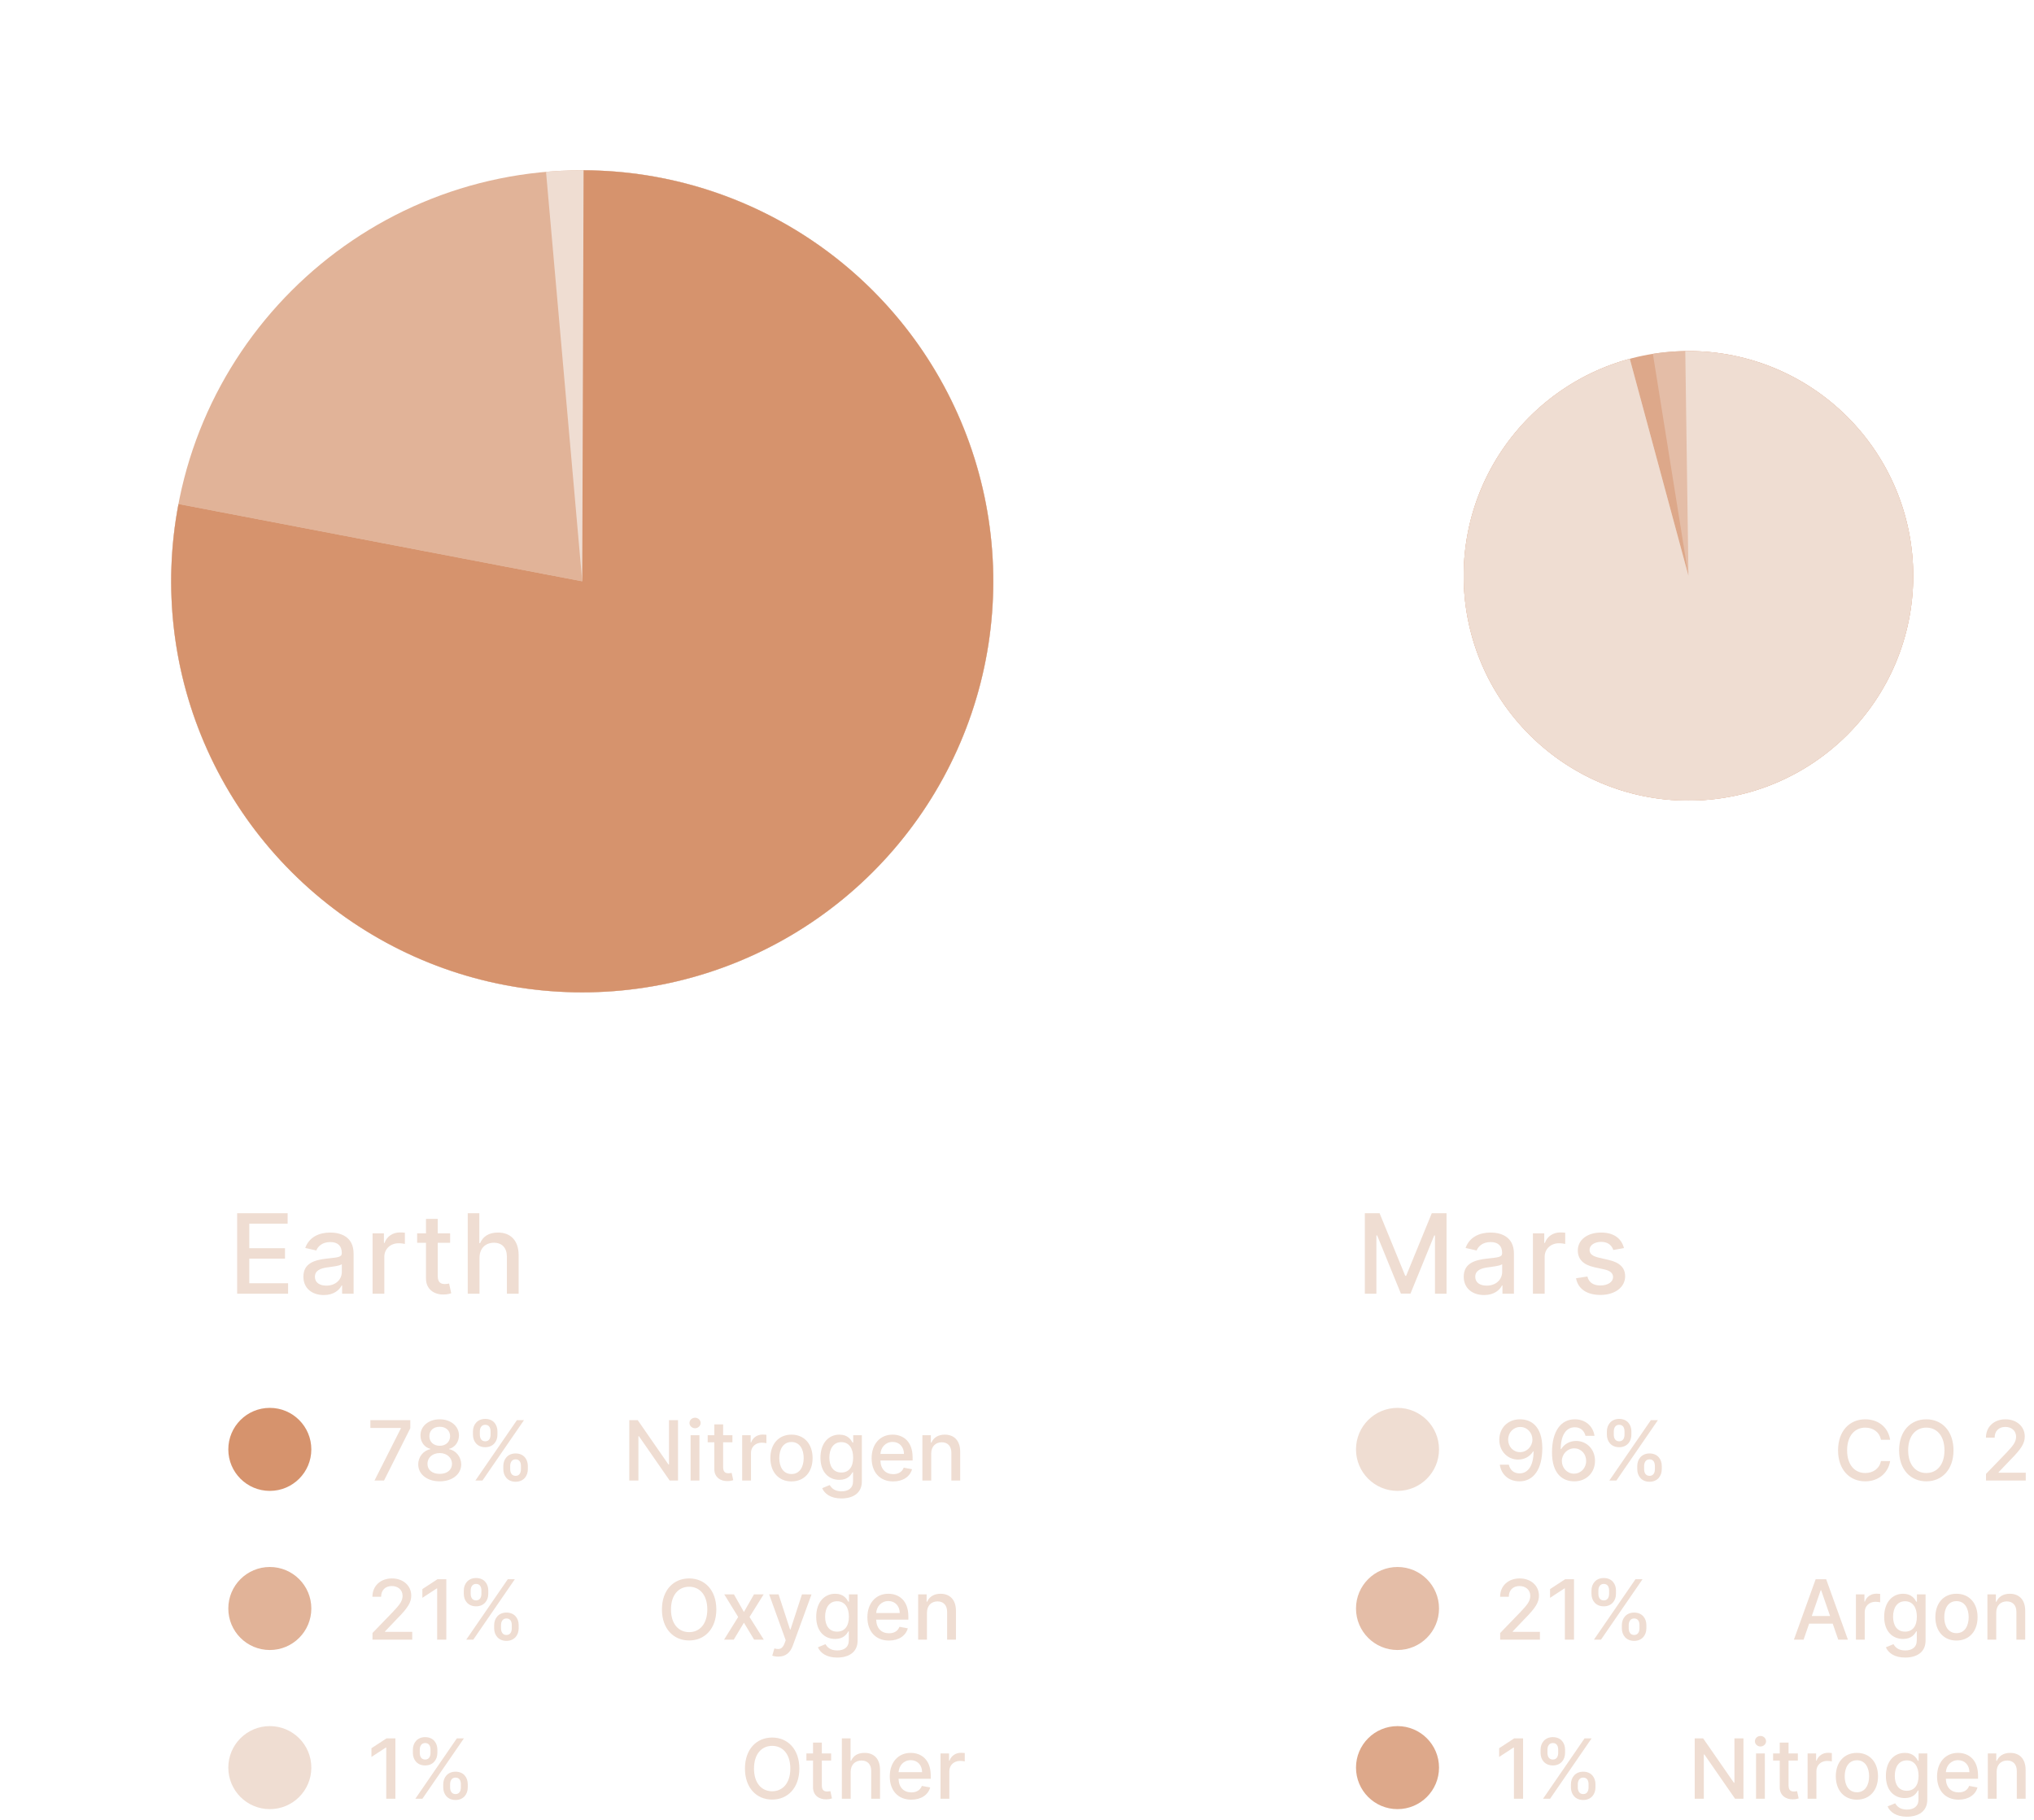
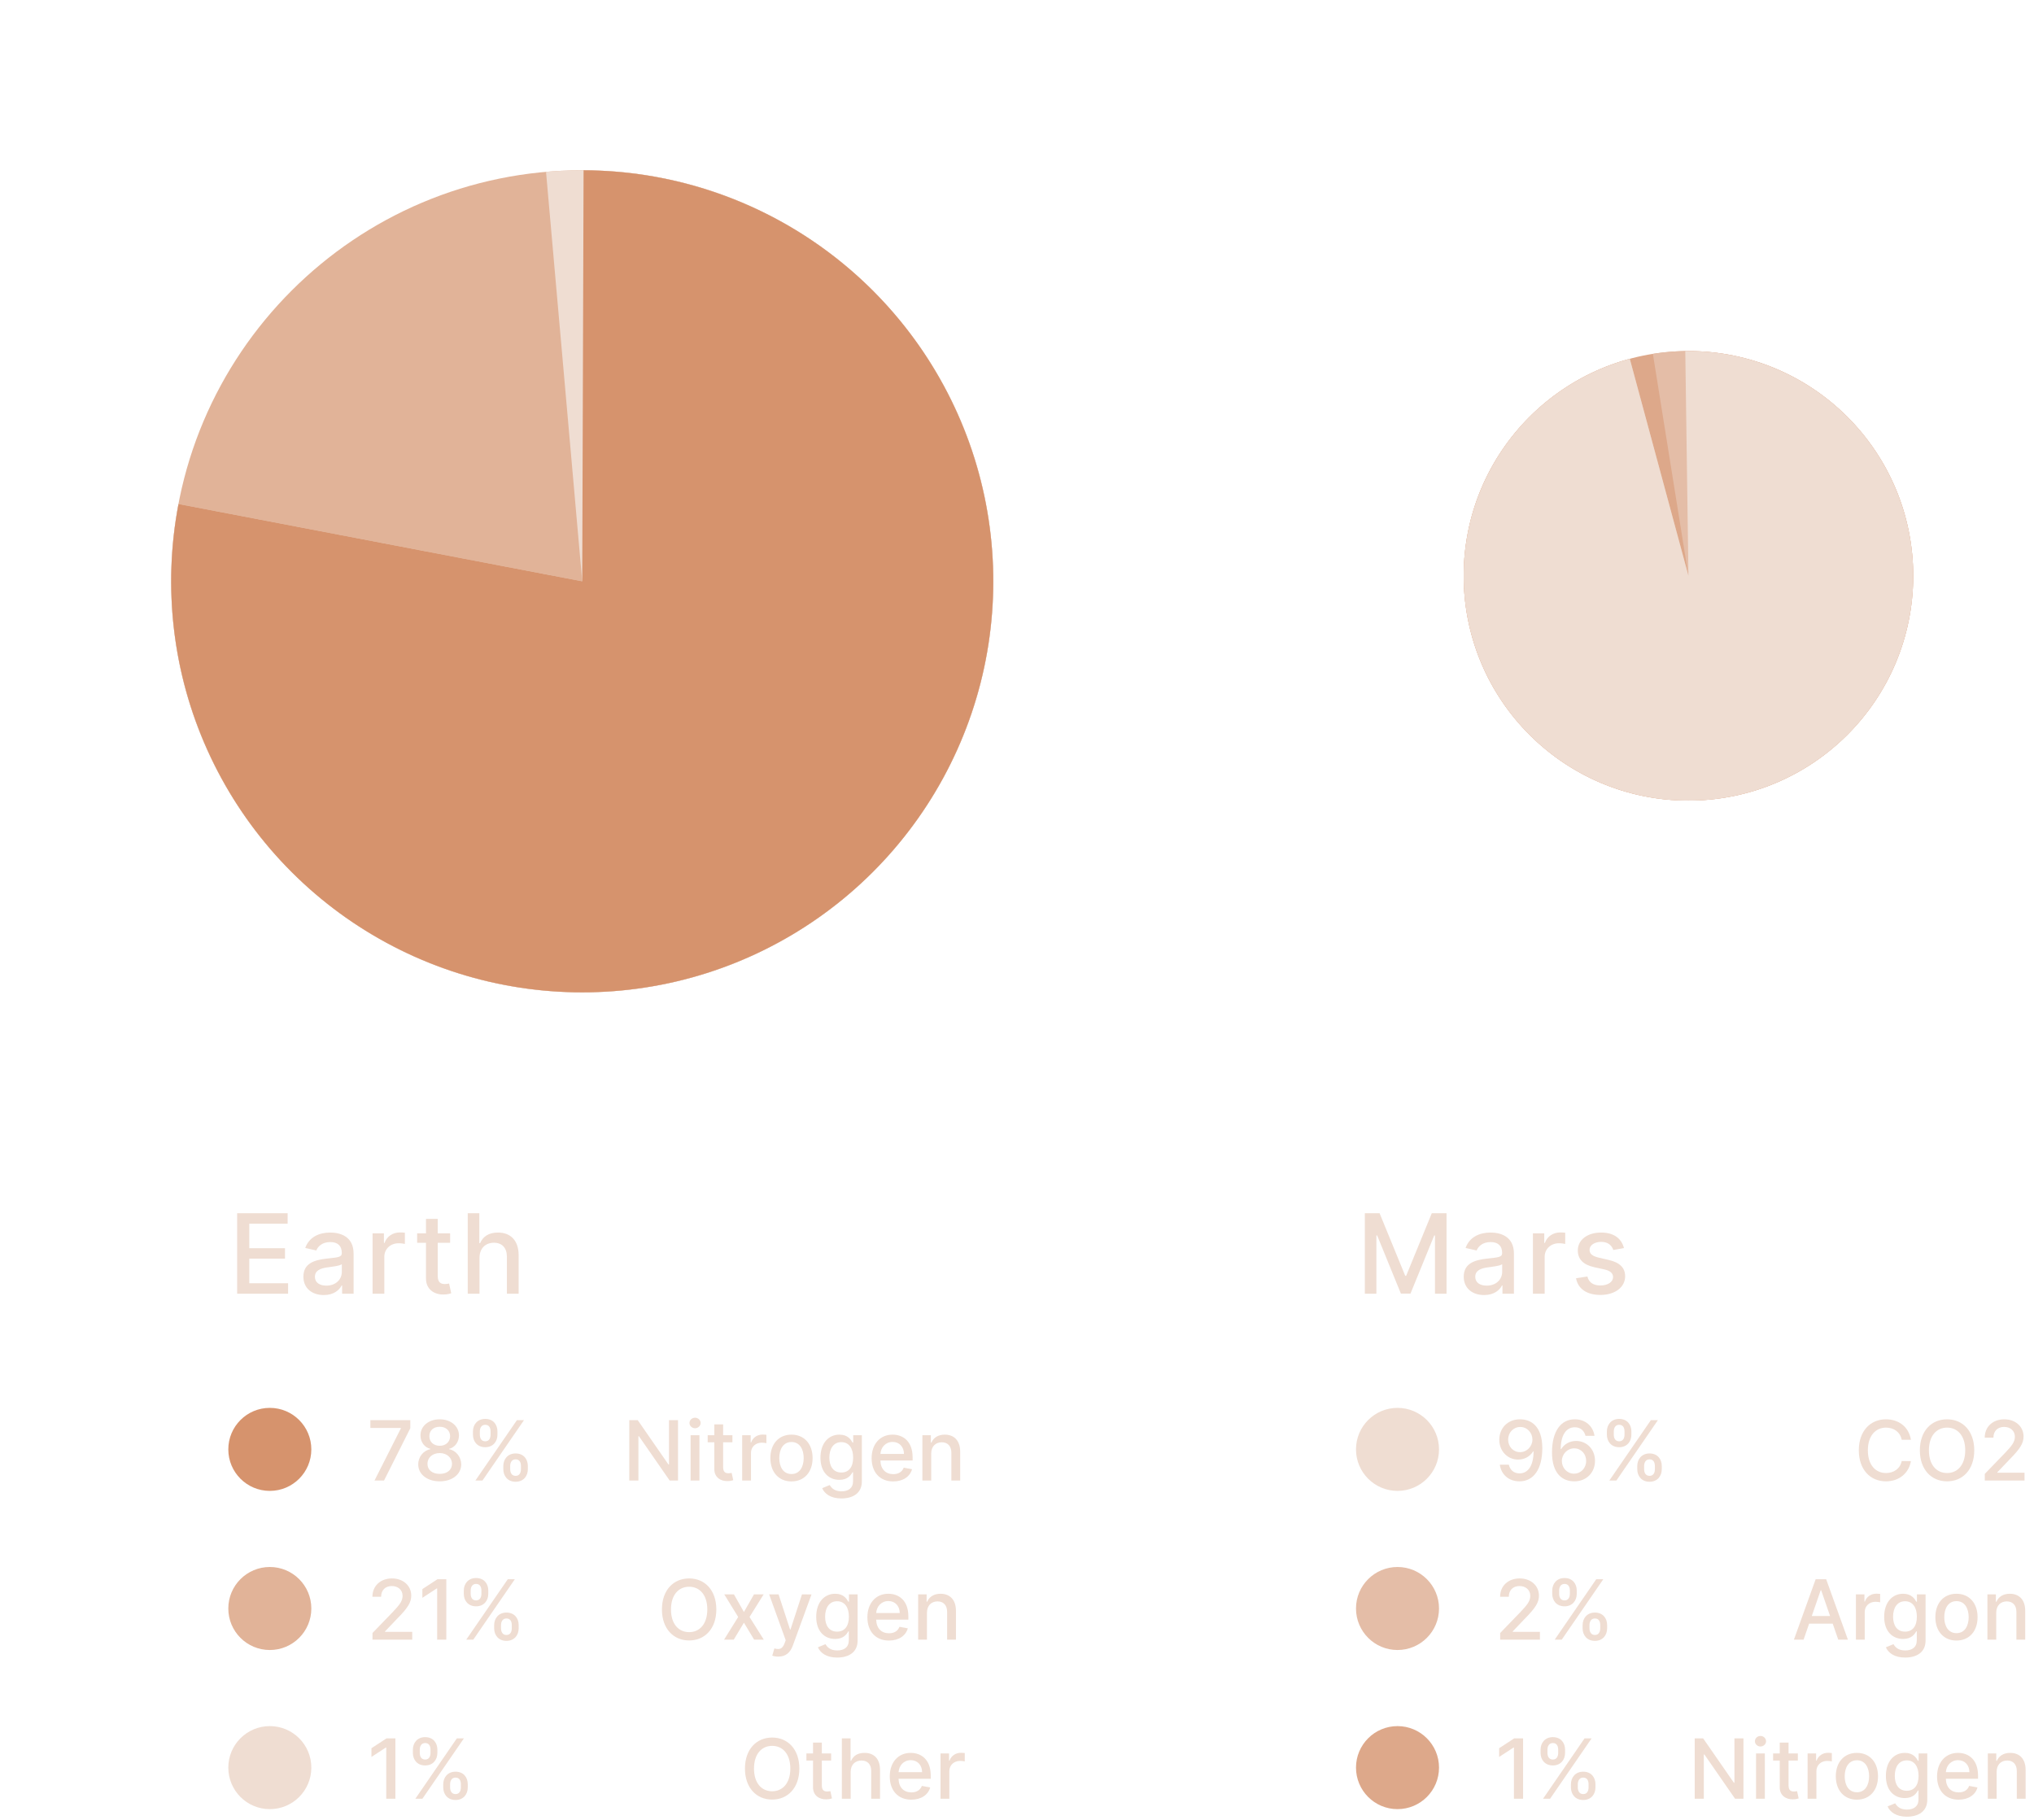
<svg xmlns="http://www.w3.org/2000/svg" width="294" height="263" viewBox="0 0 294 263" fill="none">
  <circle cx="84.157" cy="84.025" r="59.415" fill="#E1B398" />
  <path d="M25.802 72.852C23.46 85.084 25.021 97.742 30.264 109.039C35.507 120.335 44.167 129.699 55.021 135.806C65.874 141.913 78.373 144.455 90.75 143.074C103.127 141.692 114.757 136.456 123.996 128.105C133.236 119.755 139.617 108.712 142.24 96.537C144.863 84.362 143.593 71.671 138.611 60.258C133.629 48.843 125.186 39.283 114.476 32.928C103.766 26.573 91.329 23.744 78.924 24.841L84.157 84.025L25.802 72.852Z" fill="#EFDDD2" />
  <path d="M25.802 72.852C23.504 84.856 24.963 97.277 29.982 108.421C35 119.565 43.333 128.891 53.844 135.126C64.356 141.362 76.535 144.204 88.721 143.265C100.907 142.326 112.506 137.652 121.939 129.88C131.372 122.109 138.178 111.617 141.43 99.835C144.682 88.054 144.222 75.556 140.112 64.046C136.002 52.536 128.443 42.573 118.464 35.516C108.486 28.459 96.573 24.651 84.352 24.611L84.157 84.025L25.802 72.852Z" fill="#D6936D" />
  <circle cx="244.052" cy="83.233" r="32.49" fill="#DDA88A" />
  <path d="M235.575 51.869C227.4 54.079 220.41 59.393 216.096 66.681C211.781 73.968 210.482 82.653 212.476 90.883C214.47 99.114 219.6 106.241 226.771 110.746C233.943 115.251 242.59 116.777 250.87 115C259.151 113.223 266.41 108.283 271.102 101.232C275.793 94.181 277.546 85.577 275.987 77.253C274.428 68.928 269.681 61.542 262.756 56.667C255.831 51.791 247.276 49.813 238.913 51.153L244.053 83.233L235.575 51.869Z" fill="#E4BDA7" />
  <path d="M235.575 51.869C227.596 54.026 220.739 59.142 216.4 66.178C212.061 73.213 210.566 81.637 212.22 89.736C213.875 97.834 218.553 104.998 225.304 109.768C232.054 114.537 240.369 116.555 248.555 115.41C256.741 114.264 264.183 110.042 269.365 103.602C274.547 97.163 277.08 88.99 276.447 80.749C275.815 72.507 272.066 64.816 265.962 59.242C259.859 53.669 251.86 50.63 243.595 50.747L244.053 83.233L235.575 51.869Z" fill="#EFDDD2" />
  <path d="M34.278 187H41.642V185.489H36.034V181.926H41.193V180.42H36.034V176.875H41.574V175.364H34.278V187ZM46.802 187.193C48.246 187.193 49.058 186.46 49.382 185.807H49.45V187H51.109V181.205C51.109 178.665 49.109 178.159 47.723 178.159C46.143 178.159 44.689 178.795 44.121 180.386L45.717 180.75C45.967 180.131 46.604 179.534 47.746 179.534C48.842 179.534 49.405 180.108 49.405 181.097V181.136C49.405 181.756 48.768 181.744 47.2 181.926C45.547 182.119 43.854 182.551 43.854 184.534C43.854 186.25 45.143 187.193 46.802 187.193ZM47.172 185.83C46.212 185.83 45.518 185.398 45.518 184.557C45.518 183.648 46.325 183.324 47.308 183.193C47.859 183.119 49.166 182.972 49.41 182.727V183.852C49.41 184.886 48.587 185.83 47.172 185.83ZM53.852 187H55.551V181.67C55.551 180.528 56.432 179.705 57.636 179.705C57.988 179.705 58.386 179.767 58.523 179.807V178.182C58.352 178.159 58.017 178.142 57.801 178.142C56.778 178.142 55.903 178.722 55.585 179.659H55.494V178.273H53.852V187ZM65.062 178.273H63.272V176.182H61.574V178.273H60.295V179.636H61.574V184.79C61.568 186.375 62.778 187.142 64.119 187.114C64.659 187.108 65.022 187.006 65.221 186.932L64.914 185.528C64.801 185.551 64.591 185.602 64.318 185.602C63.767 185.602 63.272 185.42 63.272 184.438V179.636H65.062V178.273ZM69.308 181.818C69.308 180.426 70.189 179.631 71.399 179.631C72.569 179.631 73.268 180.375 73.268 181.653V187H74.967V181.449C74.967 179.273 73.774 178.159 71.978 178.159C70.62 178.159 69.802 178.75 69.393 179.693H69.285V175.364H67.609V187H69.308V181.818Z" fill="#EFDDD2" />
  <circle cx="39" cy="209.5" r="6" fill="#D6936D" />
  <path d="M54.133 214H55.51L59.307 206.44V205.273H53.537V206.402H57.943V206.466L54.133 214ZM63.562 214.119C65.377 214.119 66.66 213.088 66.668 211.673C66.66 210.574 65.888 209.649 64.913 209.474V209.423C65.761 209.219 66.336 208.422 66.344 207.48C66.336 206.146 65.16 205.153 63.562 205.153C61.947 205.153 60.771 206.146 60.779 207.48C60.771 208.418 61.346 209.219 62.211 209.423V209.474C61.218 209.649 60.447 210.574 60.455 211.673C60.447 213.088 61.729 214.119 63.562 214.119ZM63.562 213.041C62.471 213.041 61.781 212.462 61.789 211.588C61.781 210.68 62.531 210.033 63.562 210.033C64.576 210.033 65.326 210.68 65.335 211.588C65.326 212.462 64.64 213.041 63.562 213.041ZM63.562 208.98C62.68 208.98 62.053 208.422 62.062 207.591C62.053 206.773 62.658 206.232 63.562 206.232C64.448 206.232 65.053 206.773 65.062 207.591C65.053 208.422 64.431 208.98 63.562 208.98ZM72.75 212.364C72.755 213.348 73.373 214.179 74.527 214.179C75.669 214.179 76.296 213.348 76.296 212.364V211.903C76.296 210.915 75.686 210.088 74.527 210.088C73.39 210.088 72.755 210.919 72.75 211.903V212.364ZM68.361 207.369C68.361 208.354 68.983 209.185 70.138 209.185C71.276 209.185 71.907 208.358 71.902 207.369L71.902 206.909C71.907 205.92 71.293 205.094 70.138 205.094C69.005 205.094 68.361 205.92 68.361 206.909V207.369ZM68.719 214H69.738L75.738 205.273H74.719L68.719 214ZM73.743 211.903C73.748 211.413 73.961 210.94 74.527 210.94C75.115 210.94 75.299 211.413 75.299 211.903V212.364C75.299 212.854 75.098 213.327 74.527 213.327C73.948 213.327 73.748 212.849 73.743 212.364V211.903ZM69.358 206.909C69.358 206.423 69.571 205.946 70.138 205.946C70.726 205.946 70.909 206.419 70.909 206.909L70.909 207.369C70.909 207.859 70.709 208.332 70.138 208.332C69.559 208.332 69.358 207.859 69.358 207.369L69.358 206.909Z" fill="#EFDDD2" />
  <path d="M98.003 205.273H96.699L96.699 211.682H96.618L92.178 205.273H90.959L90.959 214H92.276V207.599H92.356L96.793 214H98.003L98.003 205.273ZM99.821 214H101.096L101.096 207.455H99.821L99.821 214ZM100.465 206.445C100.904 206.445 101.27 206.104 101.27 205.686C101.27 205.268 100.904 204.923 100.465 204.923C100.022 204.923 99.659 205.268 99.659 205.686C99.659 206.104 100.022 206.445 100.465 206.445ZM105.865 207.455H104.523L104.523 205.886H103.249L103.249 207.455H102.29V208.477H103.249V212.342C103.244 213.531 104.152 214.107 105.158 214.085C105.562 214.081 105.835 214.004 105.984 213.949L105.754 212.896C105.669 212.913 105.511 212.952 105.307 212.952C104.893 212.952 104.523 212.815 104.523 212.078V208.477H105.865V207.455ZM107.275 214H108.549L108.549 210.003C108.549 209.146 109.209 208.528 110.113 208.528C110.377 208.528 110.675 208.575 110.777 208.605V207.386C110.65 207.369 110.398 207.357 110.236 207.357C109.469 207.357 108.813 207.791 108.574 208.494H108.506V207.455H107.275L107.275 214ZM114.403 214.132C116.248 214.132 117.454 212.781 117.454 210.757C117.454 208.72 116.248 207.369 114.403 207.369C112.558 207.369 111.352 208.72 111.352 210.757C111.352 212.781 112.558 214.132 114.403 214.132ZM114.407 213.063C113.201 213.063 112.638 212.01 112.638 210.753C112.638 209.5 113.201 208.435 114.407 208.435C115.604 208.435 116.167 209.5 116.167 210.753C116.167 212.01 115.604 213.063 114.407 213.063ZM121.62 216.591C123.287 216.591 124.574 215.828 124.574 214.145L124.574 207.455H123.325L123.325 208.516H123.231C123.005 208.111 122.554 207.369 121.335 207.369C119.754 207.369 118.591 208.618 118.591 210.702C118.591 212.79 119.779 213.902 121.326 213.902C122.528 213.902 122.993 213.224 123.223 212.807H123.304V214.094C123.304 215.121 122.6 215.564 121.633 215.564C120.572 215.564 120.159 215.031 119.933 214.656L118.838 215.108C119.183 215.909 120.056 216.591 121.62 216.591ZM121.608 212.845C120.47 212.845 119.877 211.972 119.877 210.685C119.877 209.428 120.457 208.452 121.608 208.452C122.72 208.452 123.316 209.359 123.316 210.685C123.316 212.036 122.707 212.845 121.608 212.845ZM129.103 214.132C130.531 214.132 131.541 213.429 131.831 212.364L130.625 212.146C130.395 212.764 129.841 213.08 129.116 213.08C128.025 213.08 127.292 212.372 127.258 211.111H131.912V210.659C131.912 208.294 130.497 207.369 129.014 207.369C127.19 207.369 125.988 208.759 125.988 210.77C125.988 212.803 127.173 214.132 129.103 214.132ZM127.262 210.156C127.314 209.227 127.987 208.422 129.022 208.422C130.011 208.422 130.659 209.155 130.663 210.156H127.262ZM134.599 210.114C134.599 209.07 135.239 208.473 136.125 208.473C136.99 208.473 137.514 209.04 137.514 209.99L137.514 214H138.788L138.788 209.837C138.788 208.217 137.898 207.369 136.56 207.369C135.575 207.369 134.932 207.825 134.629 208.52H134.548V207.455H133.325L133.325 214H134.599L134.599 210.114Z" fill="#EFDDD2" />
  <circle cx="39" cy="232.5" r="6" fill="#E1B398" />
  <path d="M53.84 237H59.584V235.871H55.655V235.807L57.389 233.991C58.987 232.376 59.443 231.605 59.443 230.629C59.443 229.227 58.301 228.153 56.656 228.153C55.024 228.153 53.831 229.21 53.831 230.804H55.088C55.084 229.866 55.689 229.253 56.631 229.253C57.517 229.253 58.19 229.798 58.19 230.668C58.19 231.439 57.73 231.993 56.793 232.986L53.84 236.045V237ZM64.51 228.273H63.227L61.05 229.696L61.05 230.957L63.138 229.594H63.189L63.189 237H64.51L64.51 228.273ZM71.426 235.364C71.43 236.348 72.048 237.179 73.203 237.179C74.345 237.179 74.972 236.348 74.972 235.364V234.903C74.972 233.915 74.362 233.088 73.203 233.088C72.065 233.088 71.43 233.919 71.426 234.903V235.364ZM67.037 230.369C67.037 231.354 67.659 232.185 68.814 232.185C69.952 232.185 70.582 231.358 70.578 230.369L70.578 229.909C70.582 228.92 69.969 228.094 68.814 228.094C67.68 228.094 67.037 228.92 67.037 229.909V230.369ZM67.395 237H68.413L74.413 228.273H73.395L67.395 237ZM72.419 234.903C72.423 234.413 72.636 233.94 73.203 233.94C73.791 233.94 73.974 234.413 73.974 234.903V235.364C73.974 235.854 73.774 236.327 73.203 236.327C72.624 236.327 72.423 235.849 72.419 235.364V234.903ZM68.034 229.909C68.034 229.423 68.247 228.946 68.814 228.946C69.402 228.946 69.585 229.419 69.585 229.909L69.585 230.369C69.585 230.859 69.385 231.332 68.814 231.332C68.234 231.332 68.034 230.859 68.034 230.369V229.909Z" fill="#EFDDD2" />
  <path d="M103.54 232.636C103.54 229.845 101.869 228.153 99.611 228.153C97.344 228.153 95.678 229.845 95.678 232.636C95.678 235.423 97.344 237.119 99.611 237.119C101.869 237.119 103.54 235.428 103.54 232.636ZM102.236 232.636C102.236 234.763 101.111 235.918 99.611 235.918C98.106 235.918 96.986 234.763 96.986 232.636C96.986 230.51 98.106 229.355 99.611 229.355C101.111 229.355 102.236 230.51 102.236 232.636ZM106.085 230.455H104.687L106.699 233.727L104.662 237H106.059L107.529 234.554L109.004 237H110.397L108.339 233.727L110.38 230.455H108.987L107.529 233.003L106.085 230.455ZM112.494 239.455C113.547 239.455 114.211 238.905 114.591 237.874L117.297 230.467L115.92 230.455L114.262 235.534H114.194L112.537 230.455H111.173L113.568 237.085L113.41 237.52C113.086 238.389 112.63 238.462 111.931 238.27L111.625 239.314C111.778 239.382 112.11 239.455 112.494 239.455ZM121.007 239.591C122.673 239.591 123.96 238.828 123.96 237.145L123.96 230.455H122.712V231.516H122.618C122.392 231.111 121.94 230.369 120.722 230.369C119.141 230.369 117.977 231.618 117.977 233.702C117.977 235.79 119.166 236.902 120.713 236.902C121.915 236.902 122.379 236.224 122.609 235.807H122.69L122.69 237.094C122.69 238.121 121.987 238.564 121.02 238.564C119.959 238.564 119.545 238.031 119.32 237.656L118.224 238.108C118.57 238.909 119.443 239.591 121.007 239.591ZM120.994 235.845C119.857 235.845 119.264 234.972 119.264 233.685C119.264 232.428 119.844 231.452 120.994 231.452C122.107 231.452 122.703 232.359 122.703 233.685C122.703 235.036 122.094 235.845 120.994 235.845ZM128.49 237.132C129.918 237.132 130.928 236.429 131.217 235.364L130.011 235.146C129.781 235.764 129.227 236.08 128.503 236.08C127.412 236.08 126.679 235.372 126.645 234.111H131.298V233.659C131.298 231.294 129.884 230.369 128.401 230.369C126.577 230.369 125.375 231.759 125.375 233.77C125.375 235.803 126.56 237.132 128.49 237.132ZM126.649 233.156C126.7 232.227 127.374 231.422 128.409 231.422C129.398 231.422 130.045 232.155 130.05 233.156H126.649ZM133.986 233.114C133.986 232.07 134.625 231.473 135.512 231.473C136.377 231.473 136.901 232.04 136.901 232.99L136.901 237L138.175 237L138.175 232.837C138.175 231.217 137.284 230.369 135.946 230.369C134.962 230.369 134.319 230.825 134.016 231.52H133.935V230.455H132.712L132.712 237H133.986L133.986 233.114Z" fill="#EFDDD2" />
  <circle cx="39" cy="255.5" r="6" fill="#EFDDD2" />
  <path d="M57.151 251.273H55.868L53.69 252.696V253.957L55.778 252.594H55.83L55.83 260H57.151L57.151 251.273ZM64.067 258.364C64.071 259.348 64.689 260.179 65.844 260.179C66.986 260.179 67.612 259.348 67.612 258.364V257.903C67.612 256.915 67.003 256.088 65.844 256.088C64.706 256.088 64.071 256.919 64.067 257.903V258.364ZM59.678 253.369C59.678 254.354 60.3 255.185 61.455 255.185C62.592 255.185 63.223 254.358 63.219 253.369V252.909C63.223 251.92 62.609 251.094 61.455 251.094C60.321 251.094 59.678 251.92 59.678 252.909V253.369ZM60.035 260H61.054L67.054 251.273H66.035L60.035 260ZM65.06 257.903C65.064 257.413 65.277 256.94 65.844 256.94C66.432 256.94 66.615 257.413 66.615 257.903V258.364C66.615 258.854 66.415 259.327 65.844 259.327C65.264 259.327 65.064 258.849 65.06 258.364V257.903ZM60.675 252.909C60.675 252.423 60.888 251.946 61.455 251.946C62.043 251.946 62.226 252.419 62.226 252.909V253.369C62.226 253.859 62.026 254.332 61.455 254.332C60.875 254.332 60.675 253.859 60.675 253.369V252.909Z" fill="#EFDDD2" />
  <path d="M115.54 255.636C115.54 252.845 113.869 251.153 111.611 251.153C109.344 251.153 107.678 252.845 107.678 255.636C107.678 258.423 109.344 260.119 111.611 260.119C113.869 260.119 115.54 258.428 115.54 255.636ZM114.236 255.636C114.236 257.763 113.111 258.918 111.611 258.918C110.107 258.918 108.986 257.763 108.986 255.636C108.986 253.51 110.107 252.355 111.611 252.355C113.111 252.355 114.236 253.51 114.236 255.636ZM120.135 253.455H118.792L118.792 251.886H117.518L117.518 253.455H116.559V254.477H117.518V258.342C117.514 259.531 118.422 260.107 119.427 260.085C119.832 260.081 120.105 260.004 120.254 259.949L120.024 258.896C119.939 258.913 119.781 258.952 119.576 258.952C119.163 258.952 118.792 258.815 118.792 258.078V254.477H120.135V253.455ZM122.959 256.114C122.959 255.07 123.619 254.473 124.527 254.473C125.405 254.473 125.929 255.031 125.929 255.99L125.929 260H127.203L127.203 255.837C127.203 254.205 126.308 253.369 124.962 253.369C123.943 253.369 123.33 253.813 123.023 254.52H122.942L122.942 251.273H121.685L121.685 260H122.959L122.959 256.114ZM131.724 260.132C133.152 260.132 134.162 259.429 134.452 258.364L133.246 258.146C133.016 258.764 132.462 259.08 131.737 259.08C130.646 259.08 129.913 258.372 129.879 257.111H134.533V256.659C134.533 254.294 133.118 253.369 131.635 253.369C129.811 253.369 128.609 254.759 128.609 256.77C128.609 258.803 129.794 260.132 131.724 260.132ZM129.884 256.156C129.935 255.227 130.608 254.422 131.643 254.422C132.632 254.422 133.28 255.155 133.284 256.156H129.884ZM135.946 260H137.221L137.221 256.003C137.221 255.146 137.881 254.528 138.784 254.528C139.049 254.528 139.347 254.575 139.449 254.605V253.386C139.321 253.369 139.07 253.357 138.908 253.357C138.141 253.357 137.485 253.791 137.246 254.494H137.178V253.455H135.946L135.946 260Z" fill="#EFDDD2" />
  <path d="M197.278 175.364V187H198.949V178.574H199.057L202.489 186.983H203.875L207.307 178.58H207.415V187H209.085V175.364H206.955L203.25 184.409H203.114L199.409 175.364H197.278ZM214.521 187.193C215.964 187.193 216.777 186.46 217.101 185.807H217.169V187H218.828V181.205C218.828 178.665 216.828 178.159 215.442 178.159C213.862 178.159 212.408 178.795 211.839 180.386L213.436 180.75C213.686 180.131 214.322 179.534 215.464 179.534C216.561 179.534 217.123 180.108 217.123 181.097V181.136C217.123 181.756 216.487 181.744 214.919 181.926C213.266 182.119 211.572 182.551 211.572 184.534C211.572 186.25 212.862 187.193 214.521 187.193ZM214.891 185.83C213.93 185.83 213.237 185.398 213.237 184.557C213.237 183.648 214.044 183.324 215.027 183.193C215.578 183.119 216.885 182.972 217.129 182.727V183.852C217.129 184.886 216.305 185.83 214.891 185.83ZM221.571 187H223.27V181.67C223.27 180.528 224.15 179.705 225.355 179.705C225.707 179.705 226.105 179.767 226.241 179.807V178.182C226.071 178.159 225.736 178.142 225.52 178.142C224.497 178.142 223.622 178.722 223.304 179.659H223.213V178.273H221.571V187ZM234.731 180.403C234.379 179.045 233.316 178.159 231.43 178.159C229.458 178.159 228.061 179.199 228.061 180.744C228.061 181.983 228.811 182.807 230.447 183.17L231.924 183.494C232.765 183.682 233.157 184.057 233.157 184.602C233.157 185.278 232.436 185.807 231.322 185.807C230.305 185.807 229.652 185.369 229.447 184.511L227.805 184.761C228.089 186.307 229.373 187.176 231.333 187.176C233.441 187.176 234.902 186.057 234.902 184.477C234.902 183.244 234.118 182.483 232.515 182.114L231.129 181.795C230.169 181.568 229.754 181.244 229.76 180.653C229.754 179.983 230.481 179.506 231.447 179.506C232.504 179.506 232.993 180.091 233.191 180.676L234.731 180.403Z" fill="#EFDDD2" />
  <circle cx="202" cy="209.5" r="6" fill="#EFDDD2" />
  <path d="M219.741 205.153C217.909 205.136 216.712 206.453 216.712 208.107C216.716 209.773 217.922 210.974 219.435 210.974C220.359 210.974 221.152 210.523 221.599 209.79H221.668C221.663 211.797 220.909 212.969 219.631 212.969C218.795 212.969 218.259 212.457 218.088 211.712H216.788C216.98 213.122 218.071 214.119 219.631 214.119C221.659 214.119 222.929 212.376 222.929 209.321C222.925 206.134 221.297 205.166 219.741 205.153ZM219.746 206.261C220.756 206.261 221.501 207.118 221.501 208.077C221.506 209.048 220.717 209.901 219.72 209.901C218.719 209.901 217.994 209.099 217.99 208.089C217.99 207.075 218.744 206.261 219.746 206.261ZM227.515 214.119C229.339 214.136 230.549 212.824 230.545 211.149C230.549 209.479 229.335 208.281 227.822 208.281C226.902 208.281 226.105 208.724 225.657 209.462H225.593C225.598 207.48 226.348 206.304 227.626 206.304C228.466 206.304 228.994 206.815 229.173 207.54H230.473C230.272 206.159 229.186 205.153 227.626 205.153C225.598 205.153 224.332 206.896 224.332 209.93C224.328 213.143 225.964 214.107 227.515 214.119ZM227.511 213.011C226.497 213.011 225.755 212.159 225.755 211.179C225.76 210.203 226.535 209.351 227.541 209.351C228.538 209.351 229.271 210.156 229.267 211.166C229.271 212.197 228.508 213.011 227.511 213.011ZM236.653 212.364C236.657 213.348 237.275 214.179 238.43 214.179C239.572 214.179 240.198 213.348 240.198 212.364V211.903C240.198 210.915 239.589 210.088 238.43 210.088C237.292 210.088 236.657 210.919 236.653 211.903V212.364ZM232.263 207.369C232.263 208.354 232.886 209.185 234.04 209.185C235.178 209.185 235.809 208.358 235.805 207.369V206.909C235.809 205.92 235.195 205.094 234.04 205.094C232.907 205.094 232.263 205.92 232.263 206.909V207.369ZM232.621 214H233.64L239.64 205.273H238.621L232.621 214ZM237.646 211.903C237.65 211.413 237.863 210.94 238.43 210.94C239.018 210.94 239.201 211.413 239.201 211.903V212.364C239.201 212.854 239.001 213.327 238.43 213.327C237.85 213.327 237.65 212.849 237.646 212.364V211.903ZM233.261 206.909C233.261 206.423 233.474 205.946 234.04 205.946C234.629 205.946 234.812 206.419 234.812 206.909V207.369C234.812 207.859 234.612 208.332 234.04 208.332C233.461 208.332 233.261 207.859 233.261 207.369V206.909Z" fill="#EFDDD2" />
-   <path d="M273.207 208.111C272.909 206.244 271.447 205.153 269.602 205.153C267.344 205.153 265.678 206.845 265.678 209.636C265.678 212.428 267.335 214.119 269.602 214.119C271.52 214.119 272.922 212.918 273.207 211.192L271.878 211.188C271.652 212.304 270.714 212.918 269.611 212.918C268.115 212.918 266.986 211.771 266.986 209.636C266.986 207.518 268.111 206.355 269.615 206.355C270.727 206.355 271.661 206.982 271.878 208.111H273.207ZM282.364 209.636C282.364 206.845 280.694 205.153 278.435 205.153C276.168 205.153 274.502 206.845 274.502 209.636C274.502 212.423 276.168 214.119 278.435 214.119C280.694 214.119 282.364 212.428 282.364 209.636ZM281.06 209.636C281.06 211.763 279.935 212.918 278.435 212.918C276.931 212.918 275.81 211.763 275.81 209.636C275.81 207.51 276.931 206.355 278.435 206.355C279.935 206.355 281.06 207.51 281.06 209.636ZM287.062 214L292.806 214V212.871L288.877 212.871V212.807L290.612 210.991C292.21 209.376 292.666 208.605 292.666 207.629C292.666 206.227 291.524 205.153 289.879 205.153C288.247 205.153 287.054 206.21 287.054 207.804H288.311C288.306 206.866 288.912 206.253 289.853 206.253C290.74 206.253 291.413 206.798 291.413 207.668C291.413 208.439 290.953 208.993 290.015 209.986L287.062 213.045V214Z" fill="#EFDDD2" />
+   <path d="M276.207 208.111C275.909 206.244 274.447 205.153 272.602 205.153C270.344 205.153 268.678 206.845 268.678 209.636C268.678 212.428 270.335 214.119 272.602 214.119C274.52 214.119 275.922 212.918 276.207 211.192L274.878 211.188C274.652 212.304 273.714 212.918 272.611 212.918C271.115 212.918 269.986 211.771 269.986 209.636C269.986 207.518 271.111 206.355 272.615 206.355C273.727 206.355 274.661 206.982 274.878 208.111H276.207ZM285.364 209.636C285.364 206.845 283.694 205.153 281.435 205.153C279.168 205.153 277.502 206.845 277.502 209.636C277.502 212.423 279.168 214.119 281.435 214.119C283.694 214.119 285.364 212.428 285.364 209.636ZM284.06 209.636C284.06 211.763 282.935 212.918 281.435 212.918C279.931 212.918 278.81 211.763 278.81 209.636C278.81 207.51 279.931 206.355 281.435 206.355C282.935 206.355 284.06 207.51 284.06 209.636ZM286.886 214L292.631 214V212.871L288.702 212.871V212.807L290.436 210.991C292.034 209.376 292.49 208.605 292.49 207.629C292.49 206.227 291.348 205.153 289.703 205.153C288.071 205.153 286.878 206.21 286.878 207.804H288.135C288.131 206.866 288.736 206.253 289.678 206.253C290.564 206.253 291.237 206.798 291.237 207.668C291.237 208.439 290.777 208.993 289.839 209.986L286.886 213.045V214Z" fill="#EFDDD2" />
  <circle cx="202" cy="232.5" r="6" fill="#E4BDA7" />
-   <path d="M216.839 237H222.584V235.871H218.655V235.807L220.389 233.991C221.987 232.376 222.443 231.605 222.443 230.629C222.443 229.227 221.301 228.153 219.656 228.153C218.024 228.153 216.831 229.21 216.831 230.804H218.088C218.084 229.866 218.689 229.253 219.631 229.253C220.517 229.253 221.19 229.798 221.19 230.668C221.19 231.439 220.73 231.993 219.793 232.986L216.839 236.045V237ZM227.51 228.273H226.227L224.05 229.696V230.957L226.138 229.594H226.189L226.189 237H227.51L227.51 228.273ZM234.426 235.364C234.43 236.348 235.048 237.179 236.203 237.179C237.345 237.179 237.972 236.348 237.972 235.364V234.903C237.972 233.915 237.362 233.088 236.203 233.088C235.065 233.088 234.43 233.919 234.426 234.903V235.364ZM230.037 230.369C230.037 231.354 230.659 232.185 231.814 232.185C232.952 232.185 233.582 231.358 233.578 230.369V229.909C233.582 228.92 232.969 228.094 231.814 228.094C230.68 228.094 230.037 228.92 230.037 229.909V230.369ZM230.395 237H231.413L237.413 228.273H236.395L230.395 237ZM235.419 234.903C235.423 234.413 235.636 233.94 236.203 233.94C236.791 233.94 236.974 234.413 236.974 234.903V235.364C236.974 235.854 236.774 236.327 236.203 236.327C235.624 236.327 235.423 235.849 235.419 235.364V234.903ZM231.034 229.909C231.034 229.423 231.247 228.946 231.814 228.946C232.402 228.946 232.585 229.419 232.585 229.909V230.369C232.585 230.859 232.385 231.332 231.814 231.332C231.234 231.332 231.034 230.859 231.034 230.369V229.909Z" fill="#EFDDD2" />
+   <path d="M216.839 237H222.584V235.871H218.655V235.807L220.389 233.991C221.987 232.376 222.443 231.605 222.443 230.629C222.443 229.227 221.301 228.153 219.656 228.153C218.024 228.153 216.831 229.21 216.831 230.804H218.088C218.084 229.866 218.689 229.253 219.631 229.253C220.517 229.253 221.19 229.798 221.19 230.668C221.19 231.439 220.73 231.993 219.793 232.986L216.839 236.045V237ZM228.754 235.364C228.759 236.348 229.376 237.179 230.531 237.179C231.673 237.179 232.3 236.348 232.3 235.364V234.903C232.3 233.915 231.69 233.088 230.531 233.088C229.393 233.088 228.759 233.919 228.754 234.903V235.364ZM224.365 230.369C224.365 231.354 224.987 232.185 226.142 232.185C227.28 232.185 227.911 231.358 227.906 230.369V229.909C227.911 228.92 227.297 228.094 226.142 228.094C225.009 228.094 224.365 228.92 224.365 229.909V230.369ZM224.723 237L225.741 237L231.741 228.273H230.723L224.723 237ZM229.747 234.903C229.751 234.413 229.964 233.94 230.531 233.94C231.119 233.94 231.303 234.413 231.303 234.903V235.364C231.303 235.854 231.102 236.327 230.531 236.327C229.952 236.327 229.751 235.849 229.747 235.364V234.903ZM225.362 229.909C225.362 229.423 225.575 228.946 226.142 228.946C226.73 228.946 226.913 229.419 226.913 229.909V230.369C226.913 230.859 226.713 231.332 226.142 231.332C225.562 231.332 225.362 230.859 225.362 230.369V229.909Z" fill="#EFDDD2" />
  <path d="M260.696 237L261.497 234.69H264.906L265.703 237H267.101L263.96 228.273H262.439L259.298 237H260.696ZM261.881 233.582L263.168 229.858H263.236L264.523 233.582H261.881ZM268.259 237H269.533V233.003C269.533 232.146 270.194 231.528 271.097 231.528C271.361 231.528 271.659 231.575 271.762 231.605V230.386C271.634 230.369 271.382 230.357 271.221 230.357C270.453 230.357 269.797 230.791 269.559 231.494H269.49V230.455H268.259V237ZM275.374 239.591C277.04 239.591 278.327 238.828 278.327 237.145V230.455H277.079V231.516H276.985C276.759 231.111 276.308 230.369 275.089 230.369C273.508 230.369 272.344 231.618 272.344 233.702C272.344 235.79 273.533 236.902 275.08 236.902C276.282 236.902 276.746 236.224 276.977 235.807H277.058V237.094C277.058 238.121 276.354 238.564 275.387 238.564C274.326 238.564 273.913 238.031 273.687 237.656L272.592 238.108C272.937 238.909 273.81 239.591 275.374 239.591ZM275.362 235.845C274.224 235.845 273.631 234.972 273.631 233.685C273.631 232.428 274.211 231.452 275.362 231.452C276.474 231.452 277.07 232.359 277.07 233.685C277.07 235.036 276.461 235.845 275.362 235.845ZM282.793 237.132C284.638 237.132 285.844 235.781 285.844 233.757C285.844 231.72 284.638 230.369 282.793 230.369C280.948 230.369 279.742 231.72 279.742 233.757C279.742 235.781 280.948 237.132 282.793 237.132ZM282.798 236.063C281.592 236.063 281.029 235.01 281.029 233.753C281.029 232.5 281.592 231.435 282.798 231.435C283.995 231.435 284.558 232.5 284.558 233.753C284.558 235.01 283.995 236.063 282.798 236.063ZM288.541 233.114C288.541 232.07 289.18 231.473 290.066 231.473C290.931 231.473 291.456 232.04 291.456 232.99V237H292.73V232.837C292.73 231.217 291.839 230.369 290.501 230.369C289.517 230.369 288.873 230.825 288.571 231.52H288.49V230.455H287.267V237H288.541V233.114Z" fill="#EFDDD2" />
  <circle cx="202" cy="255.5" r="6" fill="#DDA88A" />
  <path d="M220.151 251.273H218.868L216.69 252.696V253.957L218.778 252.594H218.83L218.83 260H220.151L220.151 251.273ZM227.067 258.364C227.071 259.348 227.689 260.179 228.844 260.179C229.986 260.179 230.612 259.348 230.612 258.364V257.903C230.612 256.915 230.003 256.088 228.844 256.088C227.706 256.088 227.071 256.919 227.067 257.903V258.364ZM222.678 253.369C222.678 254.354 223.3 255.185 224.455 255.185C225.592 255.185 226.223 254.358 226.219 253.369V252.909C226.223 251.92 225.609 251.094 224.455 251.094C223.321 251.094 222.678 251.92 222.678 252.909V253.369ZM223.036 260H224.054L230.054 251.273H229.036L223.036 260ZM228.06 257.903C228.064 257.413 228.277 256.94 228.844 256.94C229.432 256.94 229.615 257.413 229.615 257.903V258.364C229.615 258.854 229.415 259.327 228.844 259.327C228.264 259.327 228.064 258.849 228.06 258.364V257.903ZM223.675 252.909C223.675 252.423 223.888 251.946 224.455 251.946C225.043 251.946 225.226 252.419 225.226 252.909V253.369C225.226 253.859 225.026 254.332 224.455 254.332C223.875 254.332 223.675 253.859 223.675 253.369V252.909Z" fill="#EFDDD2" />
  <path d="M252.003 251.273H250.699L250.699 257.682H250.618L246.178 251.273H244.959L244.959 260H246.276L246.276 253.599H246.357L250.793 260H252.003L252.003 251.273ZM253.821 260H255.096L255.096 253.455H253.821L253.821 260ZM254.465 252.445C254.904 252.445 255.27 252.104 255.27 251.686C255.27 251.268 254.904 250.923 254.465 250.923C254.022 250.923 253.659 251.268 253.659 251.686C253.659 252.104 254.022 252.445 254.465 252.445ZM259.865 253.455H258.523V251.886H257.249V253.455H256.29V254.477H257.249V258.342C257.244 259.531 258.152 260.107 259.158 260.085C259.562 260.081 259.835 260.004 259.984 259.949L259.754 258.896C259.669 258.913 259.511 258.952 259.307 258.952C258.893 258.952 258.523 258.815 258.523 258.078V254.477H259.865V253.455ZM261.275 260H262.549V256.003C262.549 255.146 263.209 254.528 264.113 254.528C264.377 254.528 264.675 254.575 264.777 254.605V253.386C264.65 253.369 264.398 253.357 264.236 253.357C263.469 253.357 262.813 253.791 262.574 254.494H262.506V253.455H261.275V260ZM268.403 260.132C270.248 260.132 271.454 258.781 271.454 256.757C271.454 254.72 270.248 253.369 268.403 253.369C266.558 253.369 265.352 254.72 265.352 256.757C265.352 258.781 266.558 260.132 268.403 260.132ZM268.407 259.063C267.201 259.063 266.638 258.01 266.638 256.753C266.638 255.5 267.201 254.435 268.407 254.435C269.604 254.435 270.167 255.5 270.167 256.753C270.167 258.01 269.604 259.063 268.407 259.063ZM275.62 262.591C277.287 262.591 278.574 261.828 278.574 260.145V253.455H277.325V254.516H277.231C277.005 254.111 276.554 253.369 275.335 253.369C273.754 253.369 272.591 254.618 272.591 256.702C272.591 258.79 273.779 259.902 275.326 259.902C276.528 259.902 276.993 259.224 277.223 258.807H277.304V260.094C277.304 261.121 276.6 261.564 275.633 261.564C274.572 261.564 274.159 261.031 273.933 260.656L272.838 261.108C273.183 261.909 274.056 262.591 275.62 262.591ZM275.608 258.845C274.47 258.845 273.877 257.972 273.877 256.685C273.877 255.428 274.457 254.452 275.608 254.452C276.72 254.452 277.316 255.359 277.316 256.685C277.316 258.036 276.707 258.845 275.608 258.845ZM283.103 260.132C284.531 260.132 285.541 259.429 285.831 258.364L284.625 258.146C284.395 258.764 283.841 259.08 283.116 259.08C282.025 259.08 281.292 258.372 281.258 257.111H285.912V256.659C285.912 254.294 284.497 253.369 283.014 253.369C281.19 253.369 279.988 254.759 279.988 256.77C279.988 258.803 281.173 260.132 283.103 260.132ZM281.262 256.156C281.314 255.227 281.987 254.422 283.022 254.422C284.011 254.422 284.659 255.155 284.663 256.156H281.262ZM288.599 256.114C288.599 255.07 289.239 254.473 290.125 254.473C290.99 254.473 291.514 255.04 291.514 255.99V260H292.788V255.837C292.788 254.217 291.898 253.369 290.56 253.369C289.575 253.369 288.932 253.825 288.629 254.52H288.548V253.455H287.325V260H288.599V256.114Z" fill="#EFDDD2" />
</svg>
